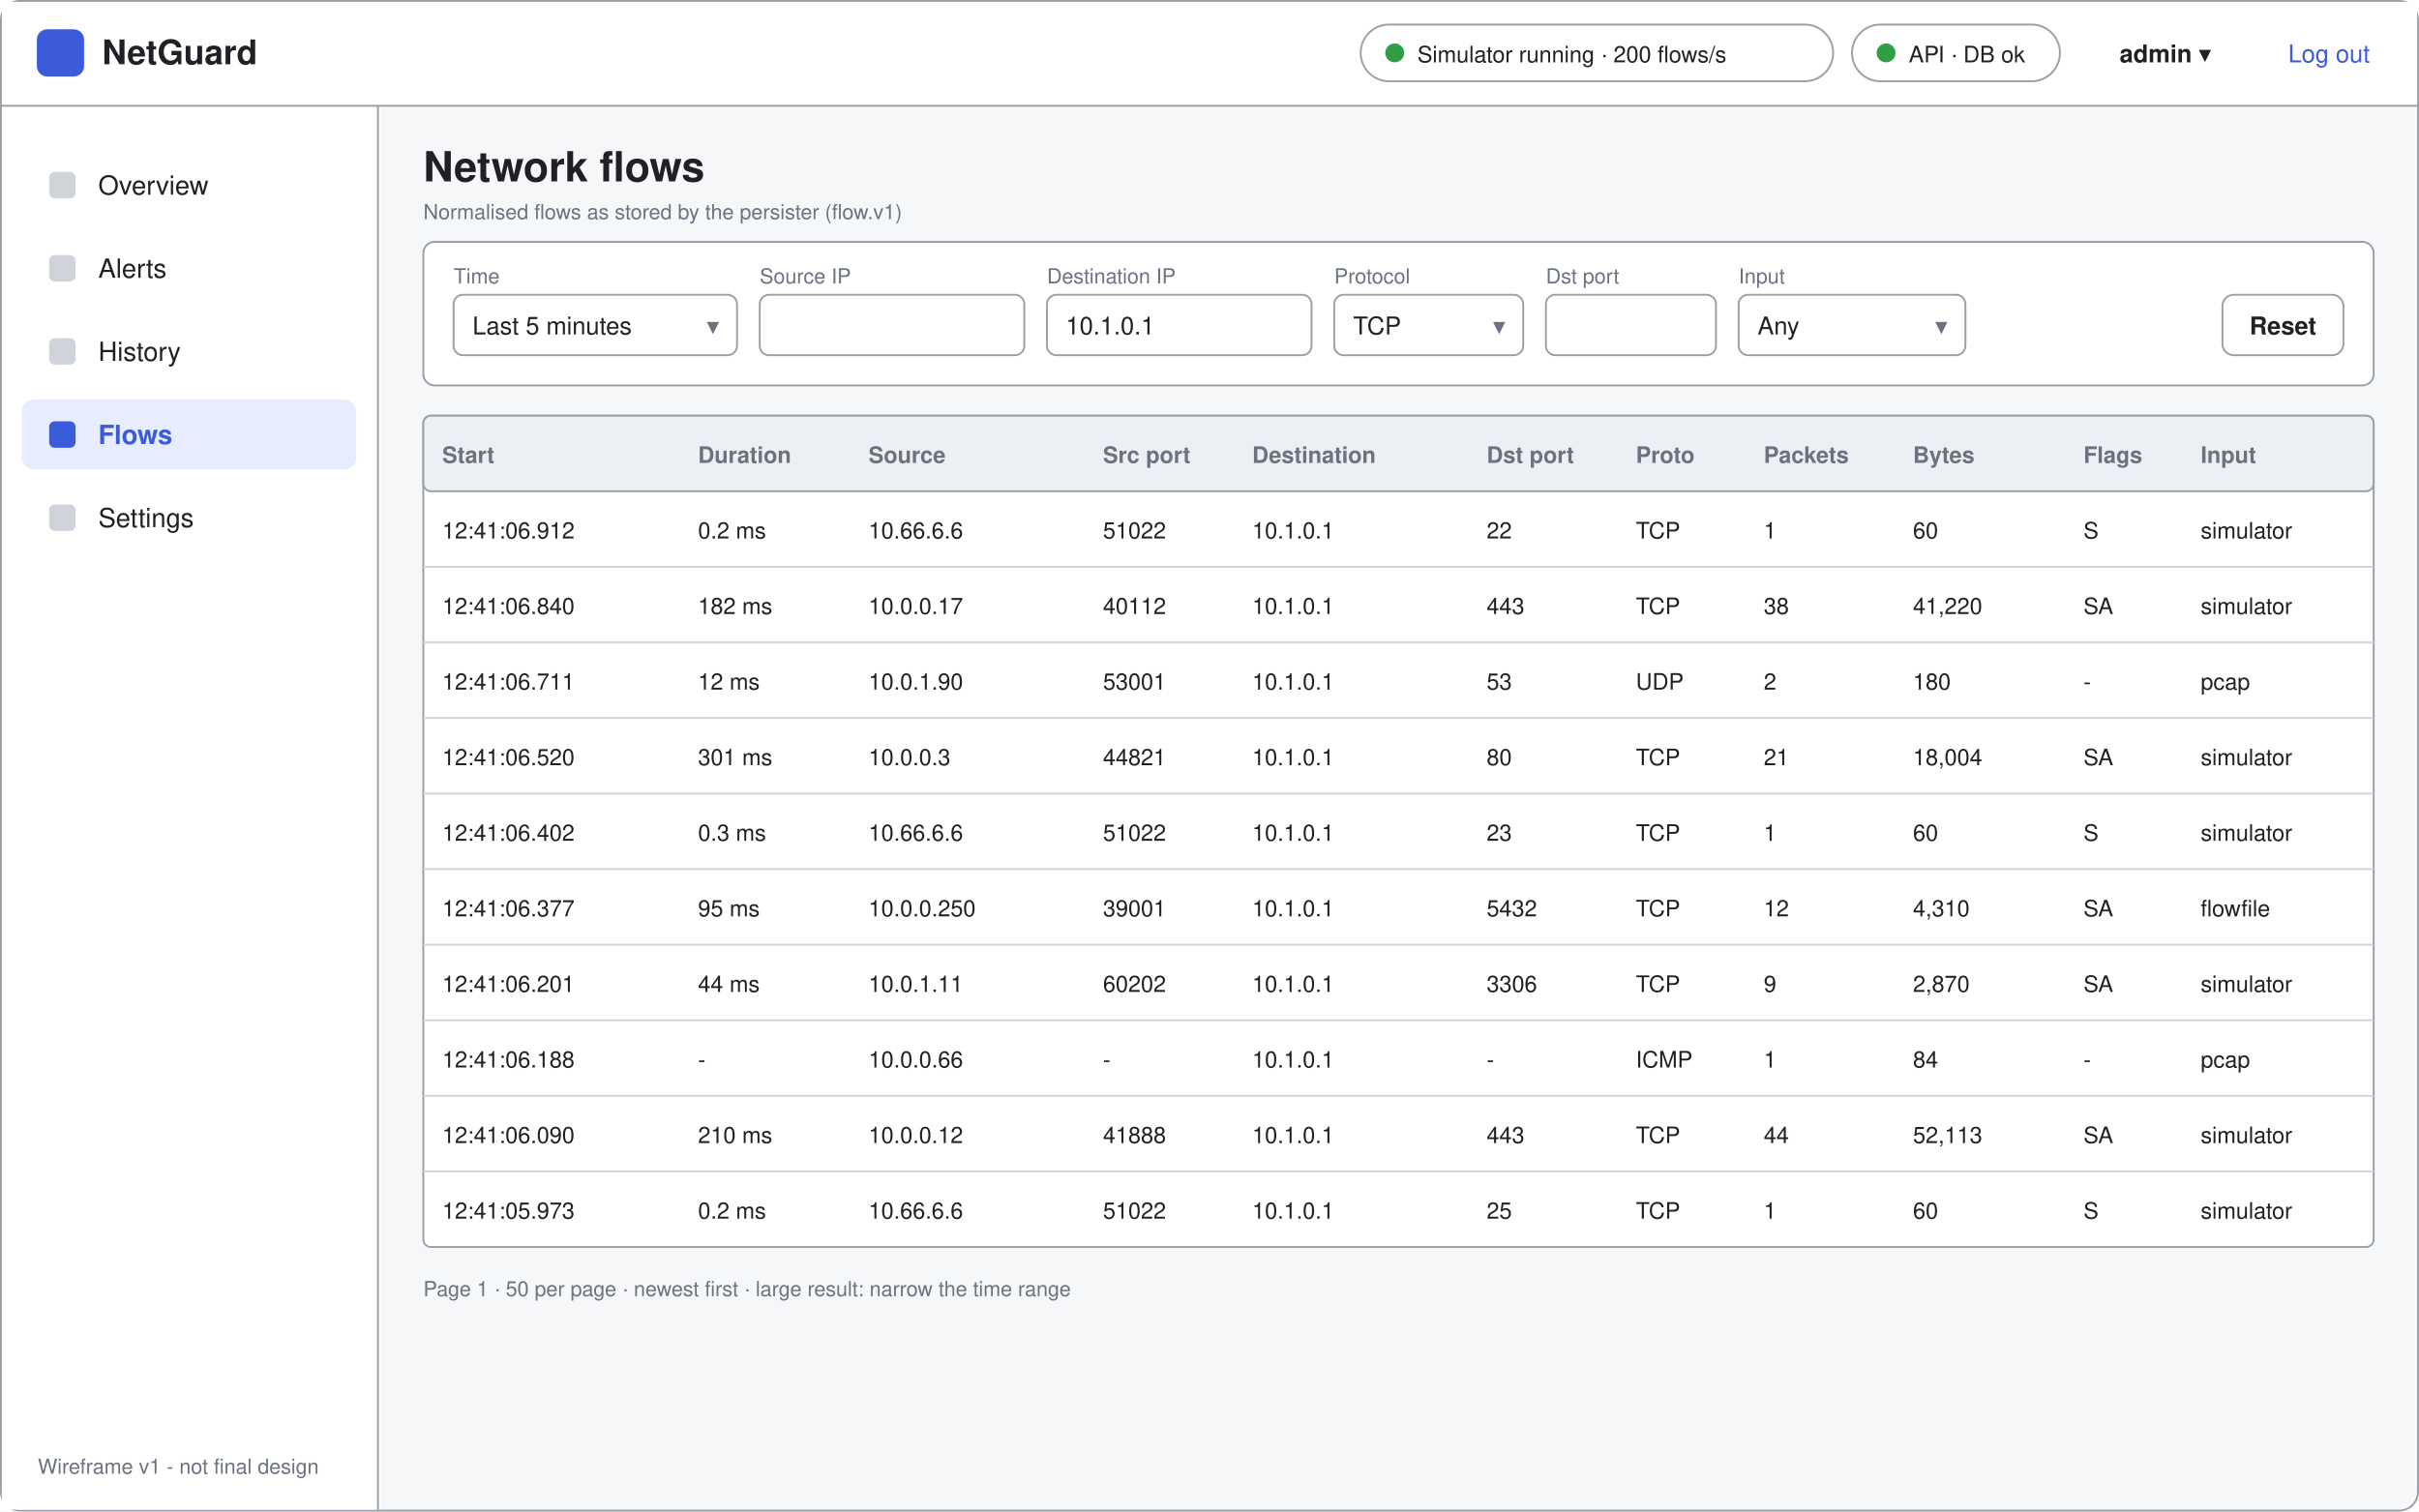
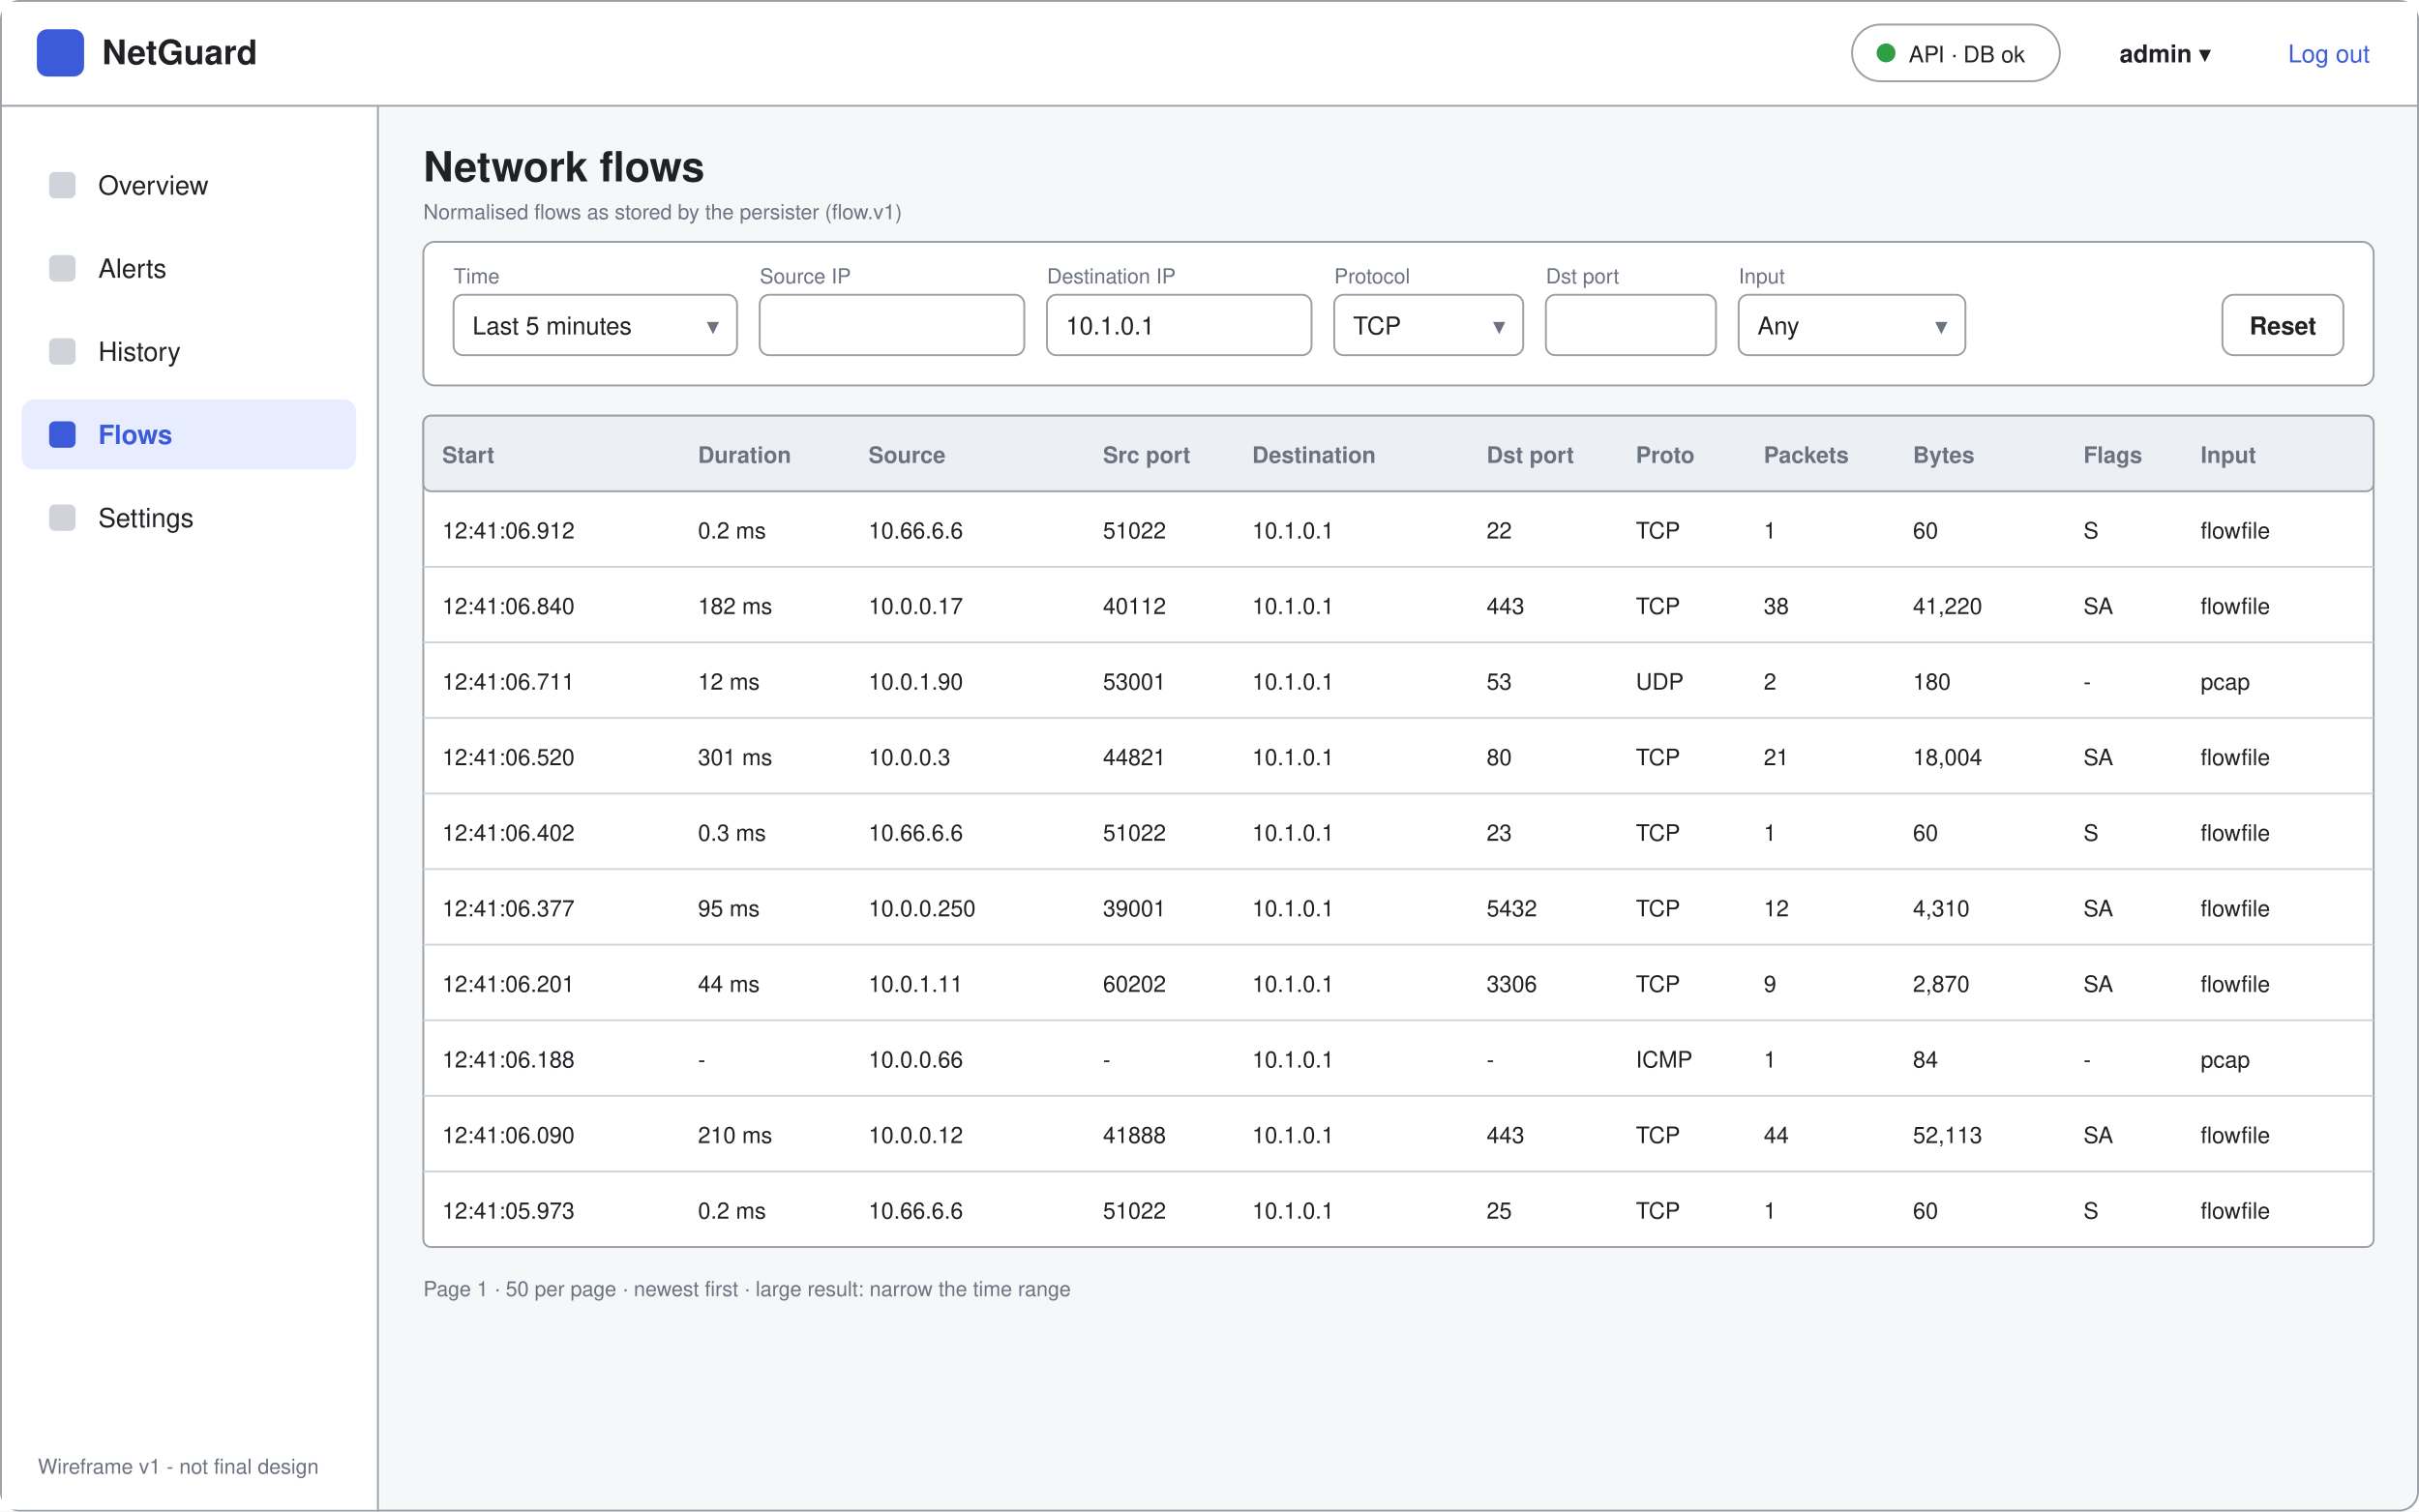
<svg xmlns="http://www.w3.org/2000/svg" width="1280" height="800" viewBox="0 0 1280 800" font-family="Segoe UI, Helvetica, Arial, sans-serif">
  <rect x="0" y="0" width="1280" height="800" fill="#ffffff" />
  <rect x="0.5" y="0.5" width="1279" height="799" rx="10" fill="#f6f7f9" stroke="#9aa0a6" stroke-width="1" />
  <rect x="1" y="1" width="1278" height="56" fill="#fff" />
  <line x1="0" y1="56" x2="1280" y2="56" stroke="#9aa0a6" />
  <rect x="20" y="16" width="24" height="24" rx="5" fill="#3b5bdb" stroke="#3b5bdb" stroke-width="1" />
  <text x="54" y="34" font-size="18" font-weight="700" fill="#202124" text-anchor="start">NetGuard</text>
-   <rect x="720" y="13" width="250" height="30" rx="15" fill="#fff" stroke="#9aa0a6" stroke-width="1" />
-   <circle cx="738" cy="28" r="5" fill="#2f9e44" />
-   <text x="750" y="33" font-size="12" font-weight="400" fill="#202124" text-anchor="start">Simulator running · 200 flows/s</text>
  <rect x="980" y="13" width="110" height="30" rx="15" fill="#fff" stroke="#9aa0a6" stroke-width="1" />
  <circle cx="998" cy="28" r="5" fill="#2f9e44" />
  <text x="1010" y="33" font-size="12" font-weight="400" fill="#202124" text-anchor="start">API · DB ok</text>
  <text x="1170" y="33" font-size="13" font-weight="600" fill="#202124" text-anchor="end">admin ▾</text>
  <text x="1254" y="33" font-size="13" font-weight="400" fill="#3b5bdb" text-anchor="end">Log out</text>
  <rect x="1" y="57" width="200" height="742" fill="#fff" />
  <line x1="200" y1="56" x2="200" y2="800" stroke="#9aa0a6" />
  <rect x="26" y="91" width="14" height="14" rx="3" fill="#d0d4da" stroke="none" stroke-width="1" />
  <text x="52" y="103" font-size="14" font-weight="400" fill="#202124" text-anchor="start">Overview</text>
  <rect x="26" y="135" width="14" height="14" rx="3" fill="#d0d4da" stroke="none" stroke-width="1" />
  <text x="52" y="147" font-size="14" font-weight="400" fill="#202124" text-anchor="start">Alerts</text>
  <rect x="26" y="179" width="14" height="14" rx="3" fill="#d0d4da" stroke="none" stroke-width="1" />
  <text x="52" y="191" font-size="14" font-weight="400" fill="#202124" text-anchor="start">History</text>
  <rect x="12" y="212" width="176" height="36" rx="6" fill="#e7ecff" stroke="#e7ecff" stroke-width="1" />
  <rect x="26" y="223" width="14" height="14" rx="3" fill="#3b5bdb" stroke="none" stroke-width="1" />
  <text x="52" y="235" font-size="14" font-weight="700" fill="#3b5bdb" text-anchor="start">Flows</text>
  <rect x="26" y="267" width="14" height="14" rx="3" fill="#d0d4da" stroke="none" stroke-width="1" />
  <text x="52" y="279" font-size="14" font-weight="400" fill="#202124" text-anchor="start">Settings</text>
  <text x="20" y="780" font-size="11" font-weight="400" fill="#6b7280" text-anchor="start">Wireframe v1 - not final design</text>
  <text x="224" y="96" font-size="22" font-weight="700" fill="#202124" text-anchor="start">Network flows</text>
  <text x="224" y="116" font-size="11" font-weight="400" fill="#6b7280" text-anchor="start">Normalised flows as stored by the persister (flow.v1)</text>
  <rect x="224" y="128" width="1032" height="76" rx="6" fill="#fff" stroke="#9aa0a6" stroke-width="1" />
  <text x="240" y="150" font-size="11" font-weight="400" fill="#6b7280" text-anchor="start">Time</text>
  <rect x="240" y="156" width="150" height="32" rx="5" fill="#fff" stroke="#9aa0a6" stroke-width="1" />
  <text x="250" y="177" font-size="13" font-weight="400" fill="#202124" text-anchor="start">Last 5 minutes</text>
  <text x="374" y="177" font-size="13" font-weight="400" fill="#6b7280" text-anchor="start">▾</text>
  <text x="402" y="150" font-size="11" font-weight="400" fill="#6b7280" text-anchor="start">Source IP</text>
  <rect x="402" y="156" width="140" height="32" rx="5" fill="#fff" stroke="#9aa0a6" stroke-width="1" />
  <text x="412" y="177" font-size="13" font-weight="400" fill="#6b7280" text-anchor="start" />
  <text x="554" y="150" font-size="11" font-weight="400" fill="#6b7280" text-anchor="start">Destination IP</text>
  <rect x="554" y="156" width="140" height="32" rx="5" fill="#fff" stroke="#9aa0a6" stroke-width="1" />
  <text x="564" y="177" font-size="13" font-weight="400" fill="#202124" text-anchor="start">10.1.0.1</text>
  <text x="706" y="150" font-size="11" font-weight="400" fill="#6b7280" text-anchor="start">Protocol</text>
  <rect x="706" y="156" width="100" height="32" rx="5" fill="#fff" stroke="#9aa0a6" stroke-width="1" />
  <text x="716" y="177" font-size="13" font-weight="400" fill="#202124" text-anchor="start">TCP</text>
  <text x="790" y="177" font-size="13" font-weight="400" fill="#6b7280" text-anchor="start">▾</text>
  <text x="818" y="150" font-size="11" font-weight="400" fill="#6b7280" text-anchor="start">Dst port</text>
  <rect x="818" y="156" width="90" height="32" rx="5" fill="#fff" stroke="#9aa0a6" stroke-width="1" />
  <text x="828" y="177" font-size="13" font-weight="400" fill="#6b7280" text-anchor="start" />
  <text x="920" y="150" font-size="11" font-weight="400" fill="#6b7280" text-anchor="start">Input</text>
  <rect x="920" y="156" width="120" height="32" rx="5" fill="#fff" stroke="#9aa0a6" stroke-width="1" />
  <text x="930" y="177" font-size="13" font-weight="400" fill="#202124" text-anchor="start">Any</text>
  <text x="1024" y="177" font-size="13" font-weight="400" fill="#6b7280" text-anchor="start">▾</text>
  <rect x="1176" y="156" width="64" height="32" rx="6" fill="#fff" stroke="#9aa0a6" stroke-width="1" />
  <text x="1208" y="177" font-size="13" font-weight="600" fill="#202124" text-anchor="middle">Reset</text>
  <rect x="224" y="220" width="1032" height="440" rx="4" fill="#fff" stroke="#9aa0a6" stroke-width="1" />
  <rect x="224" y="220" width="1032" height="40" rx="4" fill="#eceff3" stroke="#9aa0a6" stroke-width="1" />
  <text x="234" y="245" font-size="12" font-weight="700" fill="#6b7280" text-anchor="start">Start</text>
  <text x="369.344" y="245" font-size="12" font-weight="700" fill="#6b7280" text-anchor="start">Duration</text>
  <text x="459.574" y="245" font-size="12" font-weight="700" fill="#6b7280" text-anchor="start">Source</text>
  <text x="583.639" y="245" font-size="12" font-weight="700" fill="#6b7280" text-anchor="start">Src port</text>
  <text x="662.59" y="245" font-size="12" font-weight="700" fill="#6b7280" text-anchor="start">Destination</text>
  <text x="786.656" y="245" font-size="12" font-weight="700" fill="#6b7280" text-anchor="start">Dst port</text>
  <text x="865.607" y="245" font-size="12" font-weight="700" fill="#6b7280" text-anchor="start">Proto</text>
  <text x="933.279" y="245" font-size="12" font-weight="700" fill="#6b7280" text-anchor="start">Packets</text>
  <text x="1012.23" y="245" font-size="12" font-weight="700" fill="#6b7280" text-anchor="start">Bytes</text>
  <text x="1102.459" y="245" font-size="12" font-weight="700" fill="#6b7280" text-anchor="start">Flags</text>
  <text x="1164.492" y="245" font-size="12" font-weight="700" fill="#6b7280" text-anchor="start">Input</text>
  <text x="234" y="285" font-size="12" font-weight="400" fill="#202124" text-anchor="start">12:41:06.912</text>
  <text x="369.344" y="285" font-size="12" font-weight="400" fill="#202124" text-anchor="start">0.2 ms</text>
  <text x="459.574" y="285" font-size="12" font-weight="400" fill="#202124" text-anchor="start">10.66.6.6</text>
  <text x="583.639" y="285" font-size="12" font-weight="400" fill="#202124" text-anchor="start">51022</text>
  <text x="662.59" y="285" font-size="12" font-weight="400" fill="#202124" text-anchor="start">10.1.0.1</text>
  <text x="786.656" y="285" font-size="12" font-weight="400" fill="#202124" text-anchor="start">22</text>
  <text x="865.607" y="285" font-size="12" font-weight="400" fill="#202124" text-anchor="start">TCP</text>
  <text x="933.279" y="285" font-size="12" font-weight="400" fill="#202124" text-anchor="start">1</text>
  <text x="1012.23" y="285" font-size="12" font-weight="400" fill="#202124" text-anchor="start">60</text>
  <text x="1102.459" y="285" font-size="12" font-weight="400" fill="#202124" text-anchor="start">S</text>
-   <text x="1164.492" y="285" font-size="12" font-weight="400" fill="#202124" text-anchor="start">simulator</text>
+   <text x="1164.492" y="285" font-size="12" font-weight="400" fill="#202124" text-anchor="start">flowfile</text>
  <line x1="224" y1="300" x2="1256" y2="300" stroke="#d0d4da" />
  <text x="234" y="325" font-size="12" font-weight="400" fill="#202124" text-anchor="start">12:41:06.840</text>
  <text x="369.344" y="325" font-size="12" font-weight="400" fill="#202124" text-anchor="start">182 ms</text>
  <text x="459.574" y="325" font-size="12" font-weight="400" fill="#202124" text-anchor="start">10.0.0.17</text>
  <text x="583.639" y="325" font-size="12" font-weight="400" fill="#202124" text-anchor="start">40112</text>
  <text x="662.59" y="325" font-size="12" font-weight="400" fill="#202124" text-anchor="start">10.1.0.1</text>
  <text x="786.656" y="325" font-size="12" font-weight="400" fill="#202124" text-anchor="start">443</text>
  <text x="865.607" y="325" font-size="12" font-weight="400" fill="#202124" text-anchor="start">TCP</text>
  <text x="933.279" y="325" font-size="12" font-weight="400" fill="#202124" text-anchor="start">38</text>
  <text x="1012.23" y="325" font-size="12" font-weight="400" fill="#202124" text-anchor="start">41,220</text>
  <text x="1102.459" y="325" font-size="12" font-weight="400" fill="#202124" text-anchor="start">SA</text>
-   <text x="1164.492" y="325" font-size="12" font-weight="400" fill="#202124" text-anchor="start">simulator</text>
+   <text x="1164.492" y="325" font-size="12" font-weight="400" fill="#202124" text-anchor="start">flowfile</text>
  <line x1="224" y1="340" x2="1256" y2="340" stroke="#d0d4da" />
  <text x="234" y="365" font-size="12" font-weight="400" fill="#202124" text-anchor="start">12:41:06.711</text>
  <text x="369.344" y="365" font-size="12" font-weight="400" fill="#202124" text-anchor="start">12 ms</text>
  <text x="459.574" y="365" font-size="12" font-weight="400" fill="#202124" text-anchor="start">10.0.1.90</text>
  <text x="583.639" y="365" font-size="12" font-weight="400" fill="#202124" text-anchor="start">53001</text>
  <text x="662.59" y="365" font-size="12" font-weight="400" fill="#202124" text-anchor="start">10.1.0.1</text>
  <text x="786.656" y="365" font-size="12" font-weight="400" fill="#202124" text-anchor="start">53</text>
  <text x="865.607" y="365" font-size="12" font-weight="400" fill="#202124" text-anchor="start">UDP</text>
  <text x="933.279" y="365" font-size="12" font-weight="400" fill="#202124" text-anchor="start">2</text>
  <text x="1012.23" y="365" font-size="12" font-weight="400" fill="#202124" text-anchor="start">180</text>
  <text x="1102.459" y="365" font-size="12" font-weight="400" fill="#202124" text-anchor="start">-</text>
  <text x="1164.492" y="365" font-size="12" font-weight="400" fill="#202124" text-anchor="start">pcap</text>
  <line x1="224" y1="380" x2="1256" y2="380" stroke="#d0d4da" />
  <text x="234" y="405" font-size="12" font-weight="400" fill="#202124" text-anchor="start">12:41:06.520</text>
  <text x="369.344" y="405" font-size="12" font-weight="400" fill="#202124" text-anchor="start">301 ms</text>
  <text x="459.574" y="405" font-size="12" font-weight="400" fill="#202124" text-anchor="start">10.0.0.3</text>
  <text x="583.639" y="405" font-size="12" font-weight="400" fill="#202124" text-anchor="start">44821</text>
  <text x="662.59" y="405" font-size="12" font-weight="400" fill="#202124" text-anchor="start">10.1.0.1</text>
  <text x="786.656" y="405" font-size="12" font-weight="400" fill="#202124" text-anchor="start">80</text>
  <text x="865.607" y="405" font-size="12" font-weight="400" fill="#202124" text-anchor="start">TCP</text>
  <text x="933.279" y="405" font-size="12" font-weight="400" fill="#202124" text-anchor="start">21</text>
  <text x="1012.23" y="405" font-size="12" font-weight="400" fill="#202124" text-anchor="start">18,004</text>
  <text x="1102.459" y="405" font-size="12" font-weight="400" fill="#202124" text-anchor="start">SA</text>
-   <text x="1164.492" y="405" font-size="12" font-weight="400" fill="#202124" text-anchor="start">simulator</text>
+   <text x="1164.492" y="405" font-size="12" font-weight="400" fill="#202124" text-anchor="start">flowfile</text>
  <line x1="224" y1="420" x2="1256" y2="420" stroke="#d0d4da" />
  <text x="234" y="445" font-size="12" font-weight="400" fill="#202124" text-anchor="start">12:41:06.402</text>
  <text x="369.344" y="445" font-size="12" font-weight="400" fill="#202124" text-anchor="start">0.3 ms</text>
  <text x="459.574" y="445" font-size="12" font-weight="400" fill="#202124" text-anchor="start">10.66.6.6</text>
  <text x="583.639" y="445" font-size="12" font-weight="400" fill="#202124" text-anchor="start">51022</text>
  <text x="662.59" y="445" font-size="12" font-weight="400" fill="#202124" text-anchor="start">10.1.0.1</text>
  <text x="786.656" y="445" font-size="12" font-weight="400" fill="#202124" text-anchor="start">23</text>
  <text x="865.607" y="445" font-size="12" font-weight="400" fill="#202124" text-anchor="start">TCP</text>
  <text x="933.279" y="445" font-size="12" font-weight="400" fill="#202124" text-anchor="start">1</text>
  <text x="1012.23" y="445" font-size="12" font-weight="400" fill="#202124" text-anchor="start">60</text>
  <text x="1102.459" y="445" font-size="12" font-weight="400" fill="#202124" text-anchor="start">S</text>
-   <text x="1164.492" y="445" font-size="12" font-weight="400" fill="#202124" text-anchor="start">simulator</text>
+   <text x="1164.492" y="445" font-size="12" font-weight="400" fill="#202124" text-anchor="start">flowfile</text>
  <line x1="224" y1="460" x2="1256" y2="460" stroke="#d0d4da" />
  <text x="234" y="485" font-size="12" font-weight="400" fill="#202124" text-anchor="start">12:41:06.377</text>
  <text x="369.344" y="485" font-size="12" font-weight="400" fill="#202124" text-anchor="start">95 ms</text>
  <text x="459.574" y="485" font-size="12" font-weight="400" fill="#202124" text-anchor="start">10.0.0.250</text>
  <text x="583.639" y="485" font-size="12" font-weight="400" fill="#202124" text-anchor="start">39001</text>
  <text x="662.59" y="485" font-size="12" font-weight="400" fill="#202124" text-anchor="start">10.1.0.1</text>
  <text x="786.656" y="485" font-size="12" font-weight="400" fill="#202124" text-anchor="start">5432</text>
  <text x="865.607" y="485" font-size="12" font-weight="400" fill="#202124" text-anchor="start">TCP</text>
  <text x="933.279" y="485" font-size="12" font-weight="400" fill="#202124" text-anchor="start">12</text>
  <text x="1012.23" y="485" font-size="12" font-weight="400" fill="#202124" text-anchor="start">4,310</text>
  <text x="1102.459" y="485" font-size="12" font-weight="400" fill="#202124" text-anchor="start">SA</text>
  <text x="1164.492" y="485" font-size="12" font-weight="400" fill="#202124" text-anchor="start">flowfile</text>
  <line x1="224" y1="500" x2="1256" y2="500" stroke="#d0d4da" />
  <text x="234" y="525" font-size="12" font-weight="400" fill="#202124" text-anchor="start">12:41:06.201</text>
  <text x="369.344" y="525" font-size="12" font-weight="400" fill="#202124" text-anchor="start">44 ms</text>
  <text x="459.574" y="525" font-size="12" font-weight="400" fill="#202124" text-anchor="start">10.0.1.11</text>
  <text x="583.639" y="525" font-size="12" font-weight="400" fill="#202124" text-anchor="start">60202</text>
  <text x="662.59" y="525" font-size="12" font-weight="400" fill="#202124" text-anchor="start">10.1.0.1</text>
  <text x="786.656" y="525" font-size="12" font-weight="400" fill="#202124" text-anchor="start">3306</text>
  <text x="865.607" y="525" font-size="12" font-weight="400" fill="#202124" text-anchor="start">TCP</text>
  <text x="933.279" y="525" font-size="12" font-weight="400" fill="#202124" text-anchor="start">9</text>
  <text x="1012.23" y="525" font-size="12" font-weight="400" fill="#202124" text-anchor="start">2,870</text>
  <text x="1102.459" y="525" font-size="12" font-weight="400" fill="#202124" text-anchor="start">SA</text>
-   <text x="1164.492" y="525" font-size="12" font-weight="400" fill="#202124" text-anchor="start">simulator</text>
+   <text x="1164.492" y="525" font-size="12" font-weight="400" fill="#202124" text-anchor="start">flowfile</text>
  <line x1="224" y1="540" x2="1256" y2="540" stroke="#d0d4da" />
  <text x="234" y="565" font-size="12" font-weight="400" fill="#202124" text-anchor="start">12:41:06.188</text>
  <text x="369.344" y="565" font-size="12" font-weight="400" fill="#202124" text-anchor="start">-</text>
  <text x="459.574" y="565" font-size="12" font-weight="400" fill="#202124" text-anchor="start">10.0.0.66</text>
  <text x="583.639" y="565" font-size="12" font-weight="400" fill="#202124" text-anchor="start">-</text>
  <text x="662.59" y="565" font-size="12" font-weight="400" fill="#202124" text-anchor="start">10.1.0.1</text>
  <text x="786.656" y="565" font-size="12" font-weight="400" fill="#202124" text-anchor="start">-</text>
  <text x="865.607" y="565" font-size="12" font-weight="400" fill="#202124" text-anchor="start">ICMP</text>
  <text x="933.279" y="565" font-size="12" font-weight="400" fill="#202124" text-anchor="start">1</text>
  <text x="1012.23" y="565" font-size="12" font-weight="400" fill="#202124" text-anchor="start">84</text>
  <text x="1102.459" y="565" font-size="12" font-weight="400" fill="#202124" text-anchor="start">-</text>
  <text x="1164.492" y="565" font-size="12" font-weight="400" fill="#202124" text-anchor="start">pcap</text>
  <line x1="224" y1="580" x2="1256" y2="580" stroke="#d0d4da" />
  <text x="234" y="605" font-size="12" font-weight="400" fill="#202124" text-anchor="start">12:41:06.090</text>
  <text x="369.344" y="605" font-size="12" font-weight="400" fill="#202124" text-anchor="start">210 ms</text>
  <text x="459.574" y="605" font-size="12" font-weight="400" fill="#202124" text-anchor="start">10.0.0.12</text>
  <text x="583.639" y="605" font-size="12" font-weight="400" fill="#202124" text-anchor="start">41888</text>
  <text x="662.59" y="605" font-size="12" font-weight="400" fill="#202124" text-anchor="start">10.1.0.1</text>
  <text x="786.656" y="605" font-size="12" font-weight="400" fill="#202124" text-anchor="start">443</text>
  <text x="865.607" y="605" font-size="12" font-weight="400" fill="#202124" text-anchor="start">TCP</text>
  <text x="933.279" y="605" font-size="12" font-weight="400" fill="#202124" text-anchor="start">44</text>
  <text x="1012.23" y="605" font-size="12" font-weight="400" fill="#202124" text-anchor="start">52,113</text>
  <text x="1102.459" y="605" font-size="12" font-weight="400" fill="#202124" text-anchor="start">SA</text>
-   <text x="1164.492" y="605" font-size="12" font-weight="400" fill="#202124" text-anchor="start">simulator</text>
+   <text x="1164.492" y="605" font-size="12" font-weight="400" fill="#202124" text-anchor="start">flowfile</text>
  <line x1="224" y1="620" x2="1256" y2="620" stroke="#d0d4da" />
  <text x="234" y="645" font-size="12" font-weight="400" fill="#202124" text-anchor="start">12:41:05.973</text>
  <text x="369.344" y="645" font-size="12" font-weight="400" fill="#202124" text-anchor="start">0.2 ms</text>
  <text x="459.574" y="645" font-size="12" font-weight="400" fill="#202124" text-anchor="start">10.66.6.6</text>
  <text x="583.639" y="645" font-size="12" font-weight="400" fill="#202124" text-anchor="start">51022</text>
  <text x="662.59" y="645" font-size="12" font-weight="400" fill="#202124" text-anchor="start">10.1.0.1</text>
  <text x="786.656" y="645" font-size="12" font-weight="400" fill="#202124" text-anchor="start">25</text>
  <text x="865.607" y="645" font-size="12" font-weight="400" fill="#202124" text-anchor="start">TCP</text>
  <text x="933.279" y="645" font-size="12" font-weight="400" fill="#202124" text-anchor="start">1</text>
  <text x="1012.23" y="645" font-size="12" font-weight="400" fill="#202124" text-anchor="start">60</text>
  <text x="1102.459" y="645" font-size="12" font-weight="400" fill="#202124" text-anchor="start">S</text>
-   <text x="1164.492" y="645" font-size="12" font-weight="400" fill="#202124" text-anchor="start">simulator</text>
+   <text x="1164.492" y="645" font-size="12" font-weight="400" fill="#202124" text-anchor="start">flowfile</text>
  <text x="224" y="686" font-size="11" font-weight="400" fill="#6b7280" text-anchor="start">Page 1 · 50 per page · newest first · large result: narrow the time range</text>
</svg>
